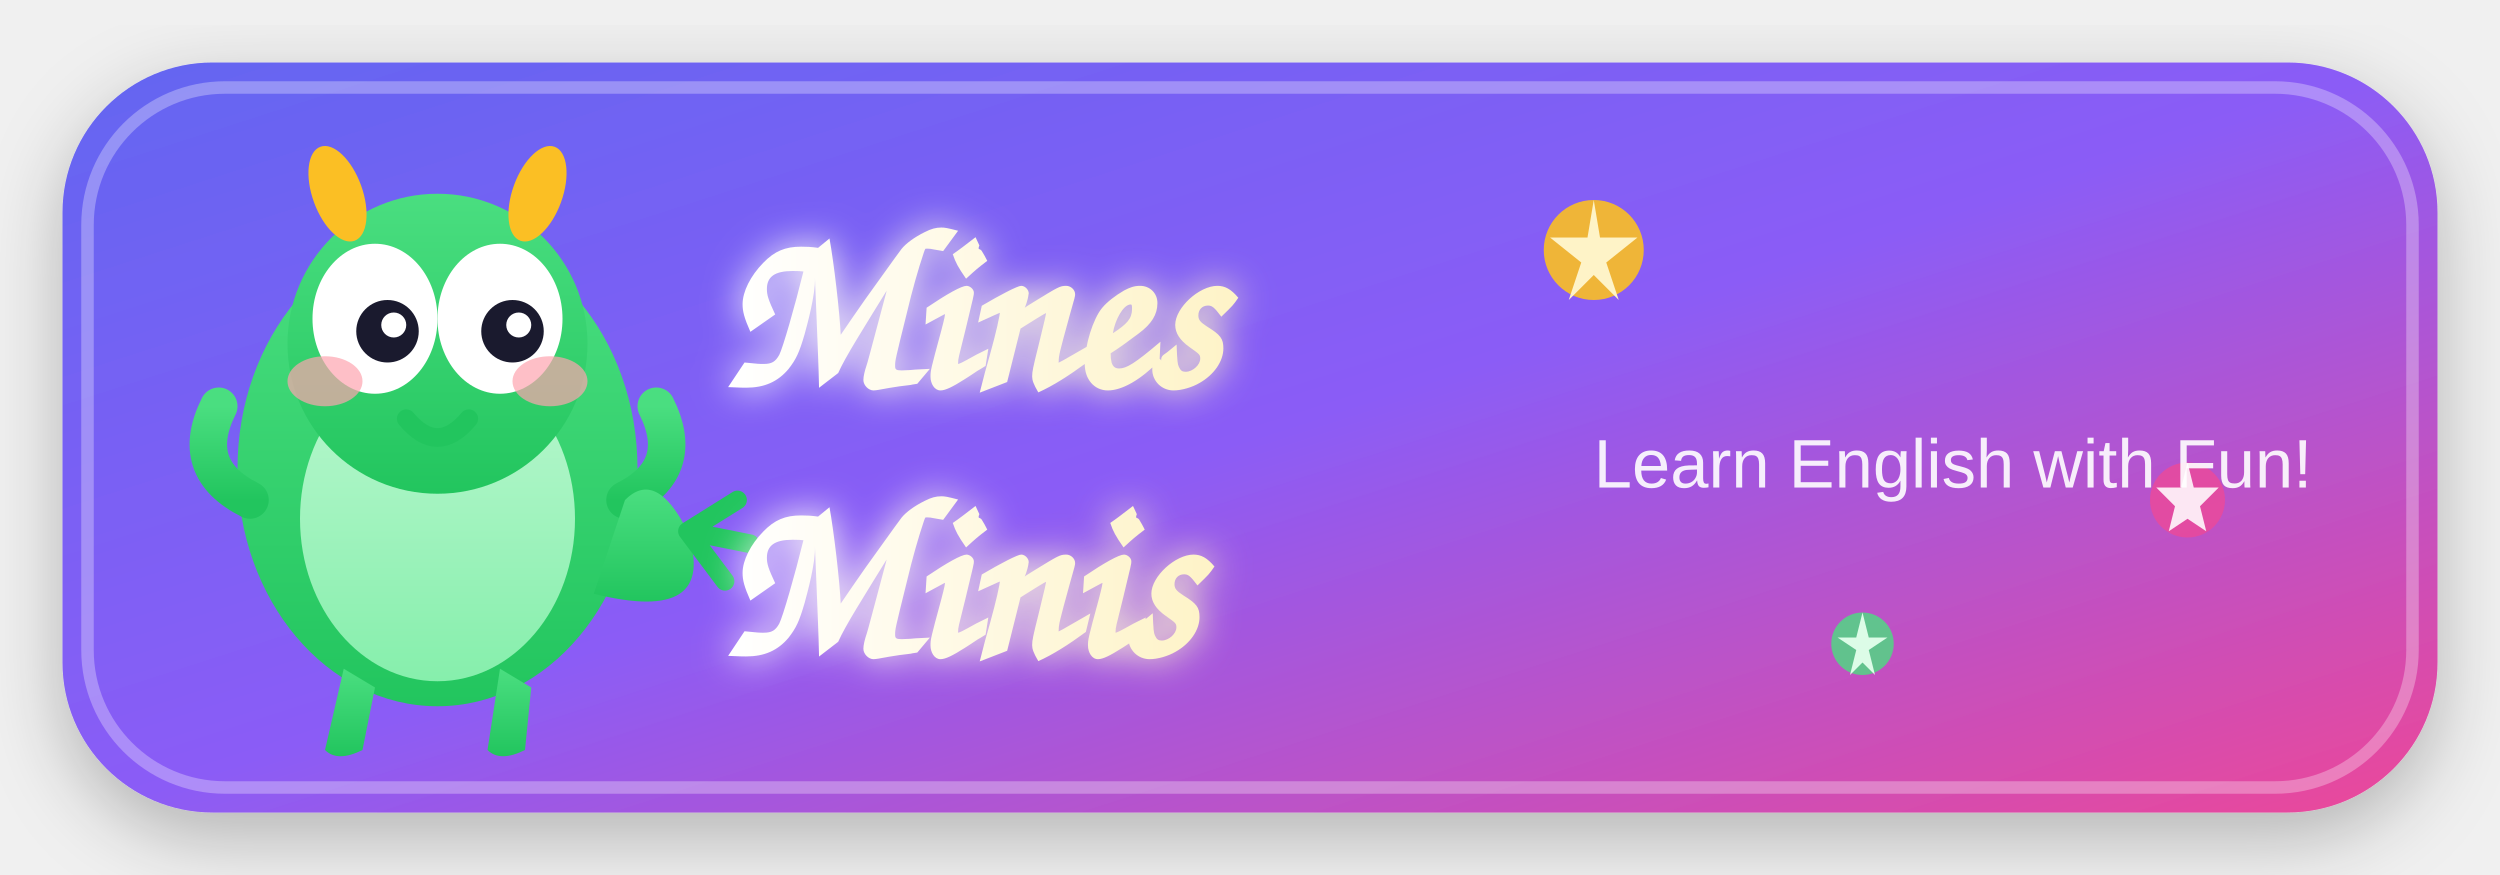
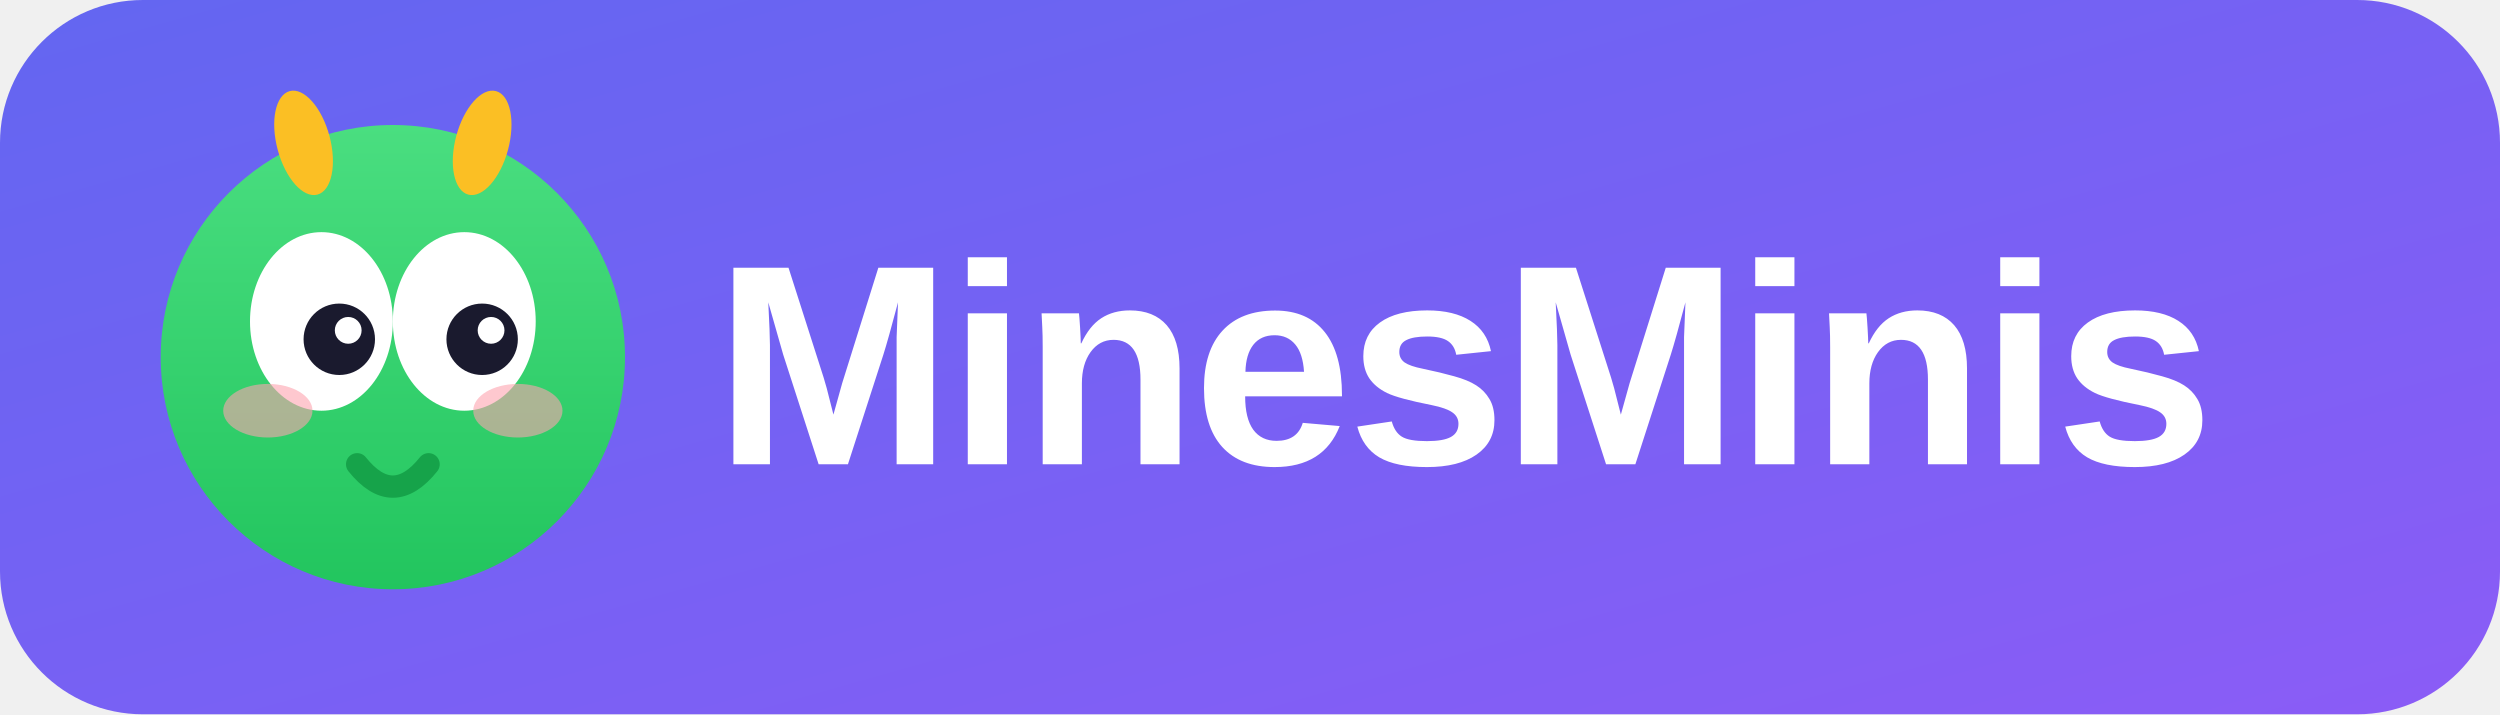
- <svg xmlns="http://www.w3.org/2000/svg" viewBox="0 0 400 140">
+ <svg xmlns="http://www.w3.org/2000/svg" viewBox="0 0 280 80">
  <defs>
-     <linearGradient id="bgGradient" x1="0%" y1="0%" x2="100%" y2="100%">
+     <linearGradient id="bgGrad" x1="0%" y1="0%" x2="100%" y2="100%">
      <stop offset="0%" style="stop-color:#6366f1" />
-       <stop offset="50%" style="stop-color:#8b5cf6" />
-       <stop offset="100%" style="stop-color:#ec4899" />
+       <stop offset="100%" style="stop-color:#8b5cf6" />
    </linearGradient>
-     <linearGradient id="textGradient" x1="0%" y1="0%" x2="100%" y2="0%">
-       <stop offset="0%" style="stop-color:#ffffff" />
-       <stop offset="100%" style="stop-color:#fef3c7" />
-     </linearGradient>
-     <linearGradient id="dragonBody" x1="0%" y1="0%" x2="0%" y2="100%">
+     <linearGradient id="dragonGrad" x1="0%" y1="0%" x2="0%" y2="100%">
      <stop offset="0%" style="stop-color:#4ade80" />
      <stop offset="100%" style="stop-color:#22c55e" />
    </linearGradient>
-     <linearGradient id="dragonBelly" x1="0%" y1="0%" x2="0%" y2="100%">
-       <stop offset="0%" style="stop-color:#bbf7d0" />
-       <stop offset="100%" style="stop-color:#86efac" />
-     </linearGradient>
-     <filter id="shadow" x="-20%" y="-20%" width="140%" height="140%">
-       <feDropShadow dx="0" dy="4" stdDeviation="6" flood-color="#000" flood-opacity="0.25" />
-     </filter>
-     <filter id="glow" x="-50%" y="-50%" width="200%" height="200%">
-       <feGaussianBlur stdDeviation="3" result="coloredBlur" />
-       <feMerge>
-         <feMergeNode in="coloredBlur" />
-         <feMergeNode in="SourceGraphic" />
-       </feMerge>
-     </filter>
  </defs>
-   <rect x="10" y="10" width="380" height="120" rx="24" ry="24" fill="url(#bgGradient)" filter="url(#shadow)" />
-   <rect x="14" y="14" width="372" height="112" rx="22" ry="22" fill="none" stroke="rgba(255,255,255,0.3)" stroke-width="2" />
-   <g transform="translate(30, 25)">
-     <ellipse cx="40" cy="50" rx="32" ry="38" fill="url(#dragonBody)" />
-     <ellipse cx="40" cy="58" rx="22" ry="26" fill="url(#dragonBelly)" />
-     <circle cx="40" cy="30" r="24" fill="url(#dragonBody)" />
-     <ellipse cx="30" cy="26" rx="10" ry="12" fill="white" />
-     <ellipse cx="50" cy="26" rx="10" ry="12" fill="white" />
-     <circle cx="32" cy="28" r="5" fill="#1a1a2e" />
-     <circle cx="52" cy="28" r="5" fill="#1a1a2e" />
-     <circle cx="33" cy="27" r="2" fill="white" />
-     <circle cx="53" cy="27" r="2" fill="white" />
-     <ellipse cx="22" cy="36" rx="6" ry="4" fill="#fda4af" opacity="0.7" />
-     <ellipse cx="58" cy="36" rx="6" ry="4" fill="#fda4af" opacity="0.7" />
-     <path d="M35 42 Q40 48 45 42" stroke="#22c55e" stroke-width="3" fill="none" stroke-linecap="round" />
-     <ellipse cx="24" cy="6" rx="4" ry="8" fill="#fbbf24" transform="rotate(-20, 24, 6)" />
-     <ellipse cx="56" cy="6" rx="4" ry="8" fill="#fbbf24" transform="rotate(20, 56, 6)" />
-     <path d="M10 55 Q0 50 5 40" stroke="url(#dragonBody)" stroke-width="6" fill="none" stroke-linecap="round" />
-     <path d="M70 55 Q80 50 75 40" stroke="url(#dragonBody)" stroke-width="6" fill="none" stroke-linecap="round" />
-     <path d="M25 82 L22 95 Q24 97 28 95 L30 85" fill="url(#dragonBody)" />
-     <path d="M50 82 L48 95 Q50 97 54 95 L55 85" fill="url(#dragonBody)" />
-     <path d="M65 70 Q85 75 80 60 Q75 50 70 55" fill="url(#dragonBody)" />
-     <path d="M80 60 L88 55 M80 60 L90 62 M80 60 L86 68" stroke="#22c55e" stroke-width="3" fill="none" stroke-linecap="round" />
+   <rect x="0" y="0" width="280" height="80" rx="16" fill="url(#bgGrad)" />
+   <g transform="translate(16, 12)">
+     <circle cx="28" cy="28" r="26" fill="url(#dragonGrad)" />
+     <ellipse cx="20" cy="24" rx="8" ry="10" fill="white" />
+     <ellipse cx="36" cy="24" rx="8" ry="10" fill="white" />
+     <circle cx="22" cy="26" r="4" fill="#1a1a2e" />
+     <circle cx="38" cy="26" r="4" fill="#1a1a2e" />
+     <circle cx="23" cy="25" r="1.5" fill="white" />
+     <circle cx="39" cy="25" r="1.5" fill="white" />
+     <ellipse cx="14" cy="34" rx="5" ry="3" fill="#fda4af" opacity="0.6" />
+     <ellipse cx="42" cy="34" rx="5" ry="3" fill="#fda4af" opacity="0.6" />
+     <path d="M24 40 Q28 45 32 40" stroke="#16a34a" stroke-width="2.5" fill="none" stroke-linecap="round" />
+     <ellipse cx="18" cy="4" rx="3" ry="6" fill="#fbbf24" transform="rotate(-15, 18, 4)" />
+     <ellipse cx="38" cy="4" rx="3" ry="6" fill="#fbbf24" transform="rotate(15, 38, 4)" />
  </g>
-   <g filter="url(#glow)">
-     <text x="115" y="62" font-family="'Comic Sans MS', 'Chalkboard SE', 'Comic Neue', cursive, sans-serif" font-size="36" font-weight="bold" fill="url(#textGradient)">
-       Mines
-     </text>
-     <text x="115" y="105" font-family="'Comic Sans MS', 'Chalkboard SE', 'Comic Neue', cursive, sans-serif" font-size="36" font-weight="bold" fill="url(#textGradient)">
-       Minis
-     </text>
-   </g>
-   <g transform="translate(245, 30)">
-     <circle cx="10" cy="10" r="8" fill="#fbbf24" opacity="0.9">
-       <animate attributeName="opacity" values="0.9;0.5;0.9" dur="2s" repeatCount="indefinite" />
-     </circle>
-     <polygon points="10,2 11,8 17,8 12,12 14,18 10,14 6,18 8,12 3,8 9,8" fill="#fef3c7" />
-   </g>
-   <g transform="translate(340, 70)">
-     <circle cx="10" cy="10" r="6" fill="#ec4899" opacity="0.8">
-       <animate attributeName="opacity" values="0.8;0.4;0.8" dur="1.5s" repeatCount="indefinite" />
-     </circle>
-     <polygon points="10,4 11,8 15,8 12,11 13,15 10,13 7,15 8,11 5,8 9,8" fill="#fce7f3" />
-   </g>
-   <g transform="translate(290, 95)">
-     <circle cx="8" cy="8" r="5" fill="#4ade80" opacity="0.8">
-       <animate attributeName="opacity" values="0.8;0.5;0.8" dur="2.5s" repeatCount="indefinite" />
-     </circle>
-     <polygon points="8,3 9,7 12,7 9,9 10,13 8,11 6,13 7,9 4,7 7,7" fill="#dcfce7" />
-   </g>
-   <text x="255" y="78" font-family="'Segoe UI', Arial, sans-serif" font-size="11" fill="rgba(255,255,255,0.9)" font-weight="500">
-     Learn English with Fun!
+   <text x="80" y="52" font-family="'Nunito', 'Segoe UI', Arial, sans-serif" font-size="32" font-weight="700" fill="white" letter-spacing="-0.5">
+     MinesMinis
  </text>
</svg>
